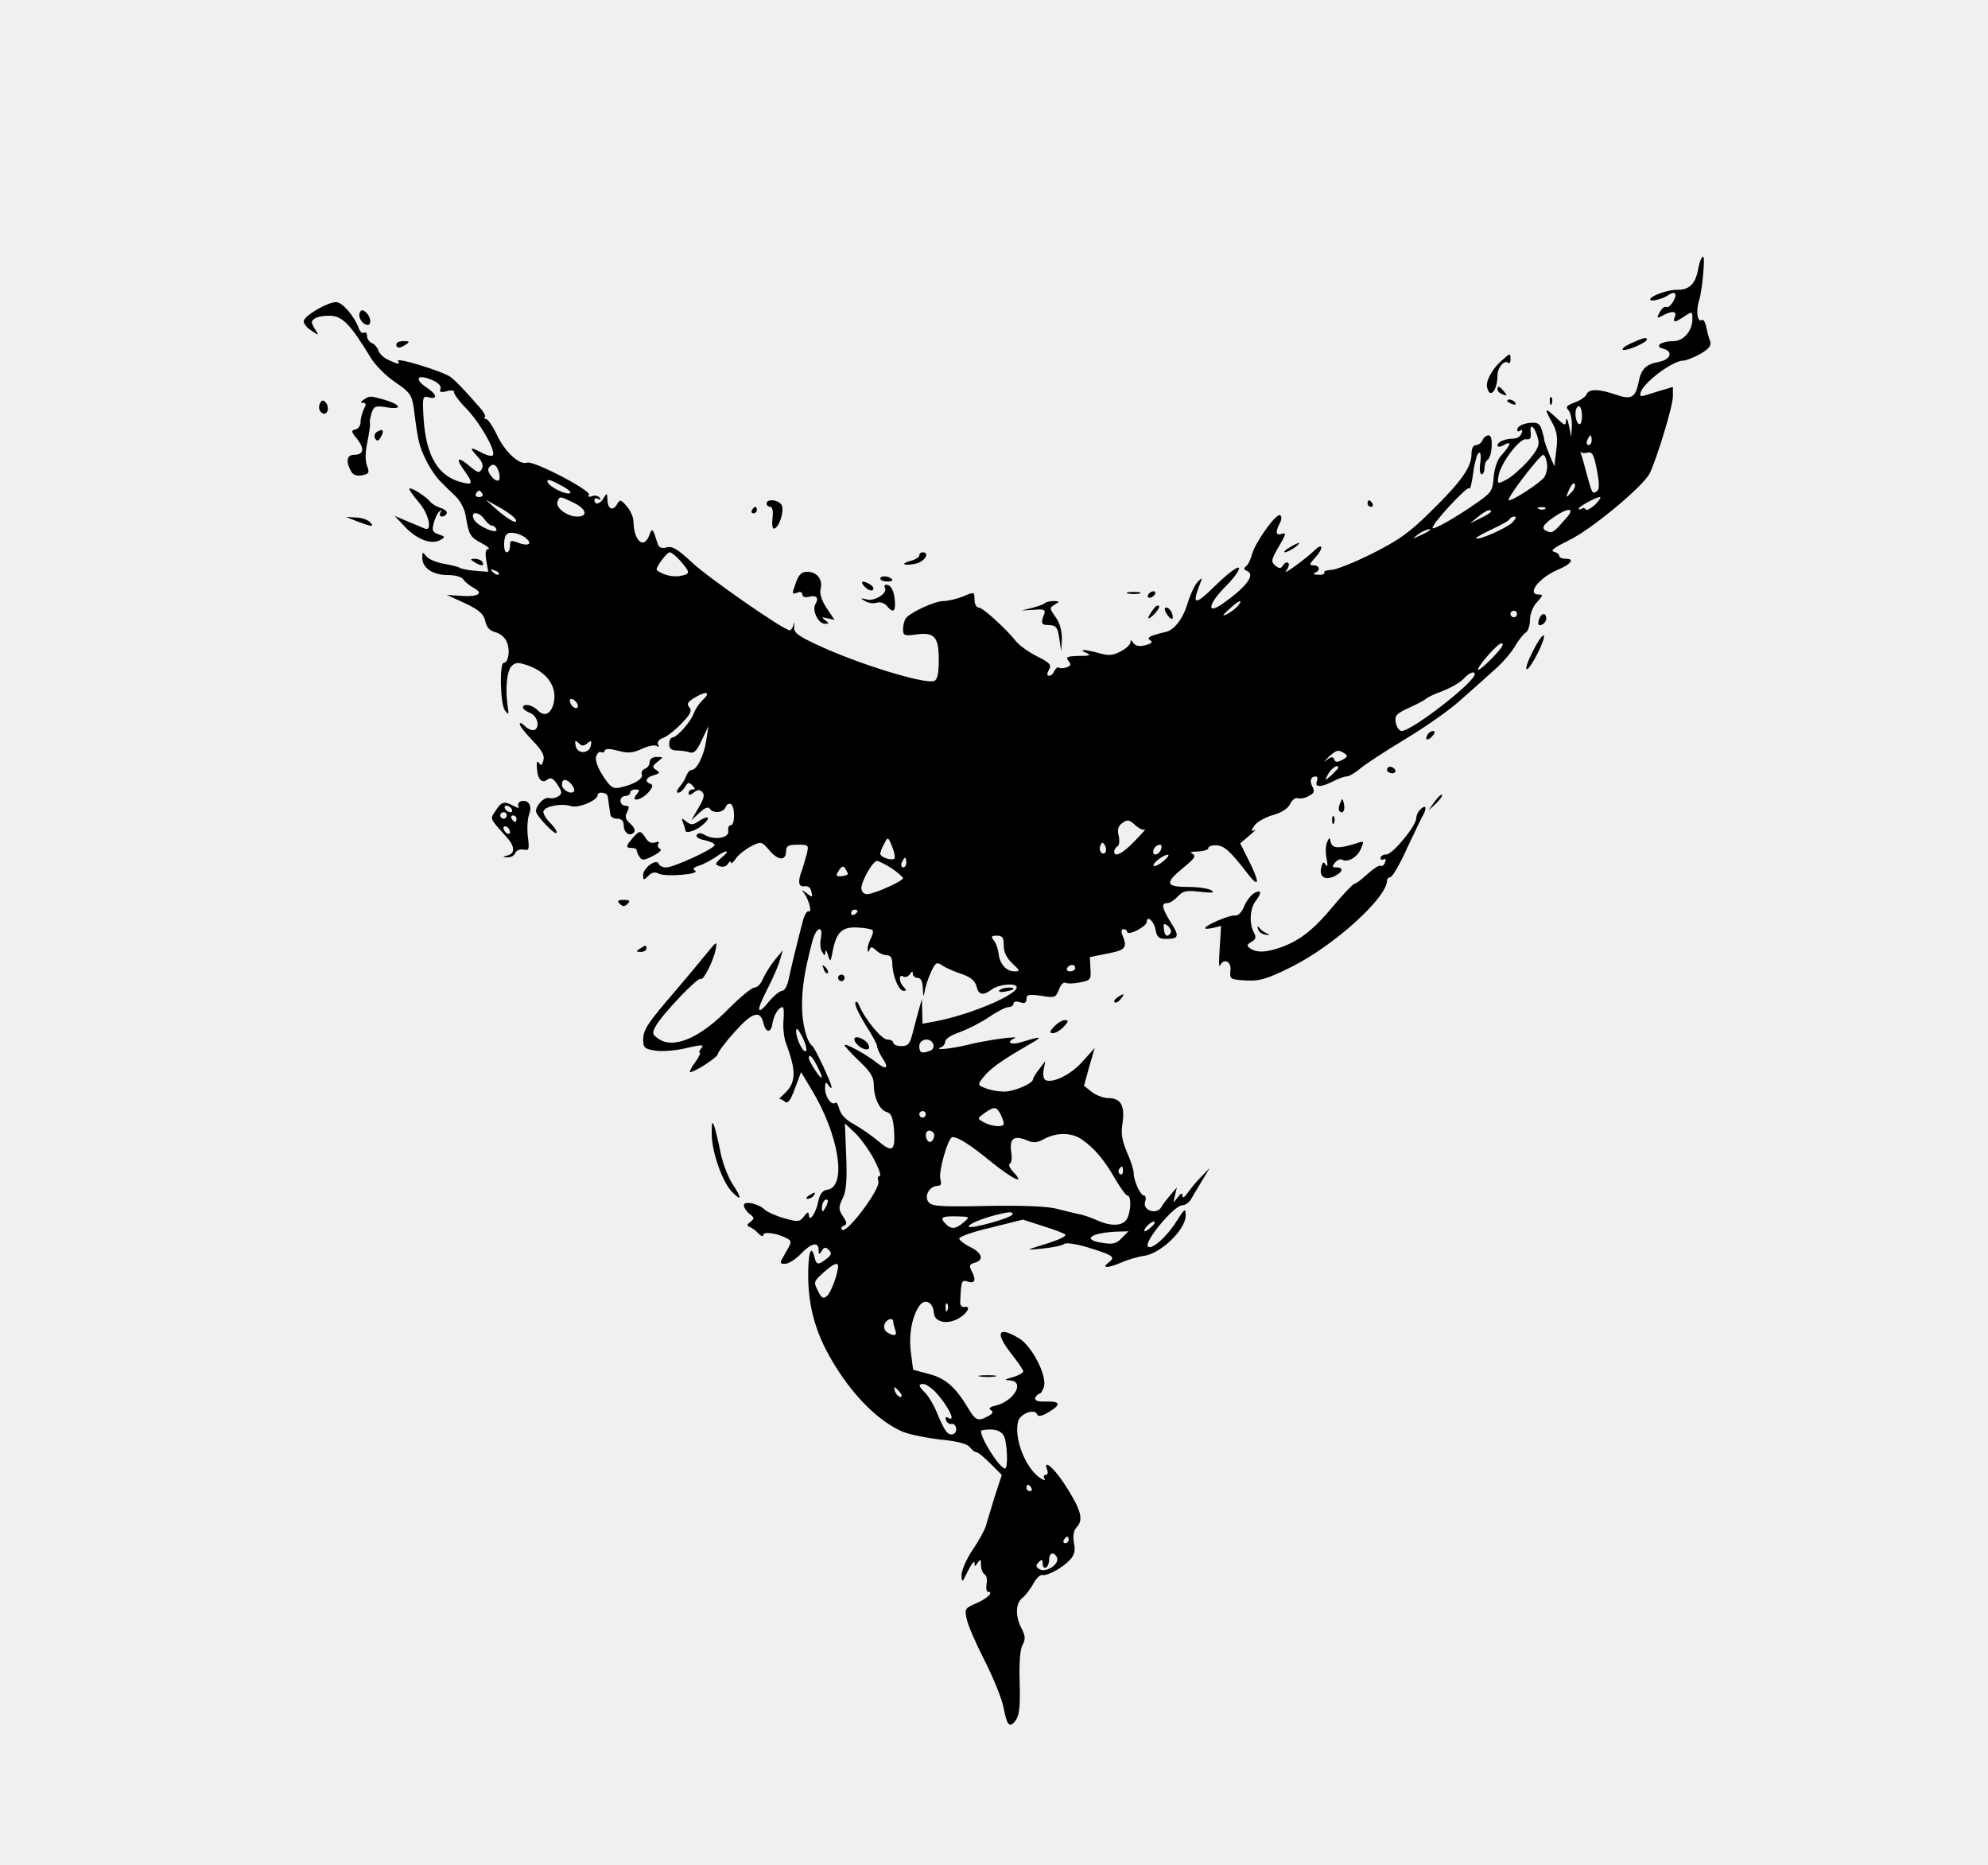
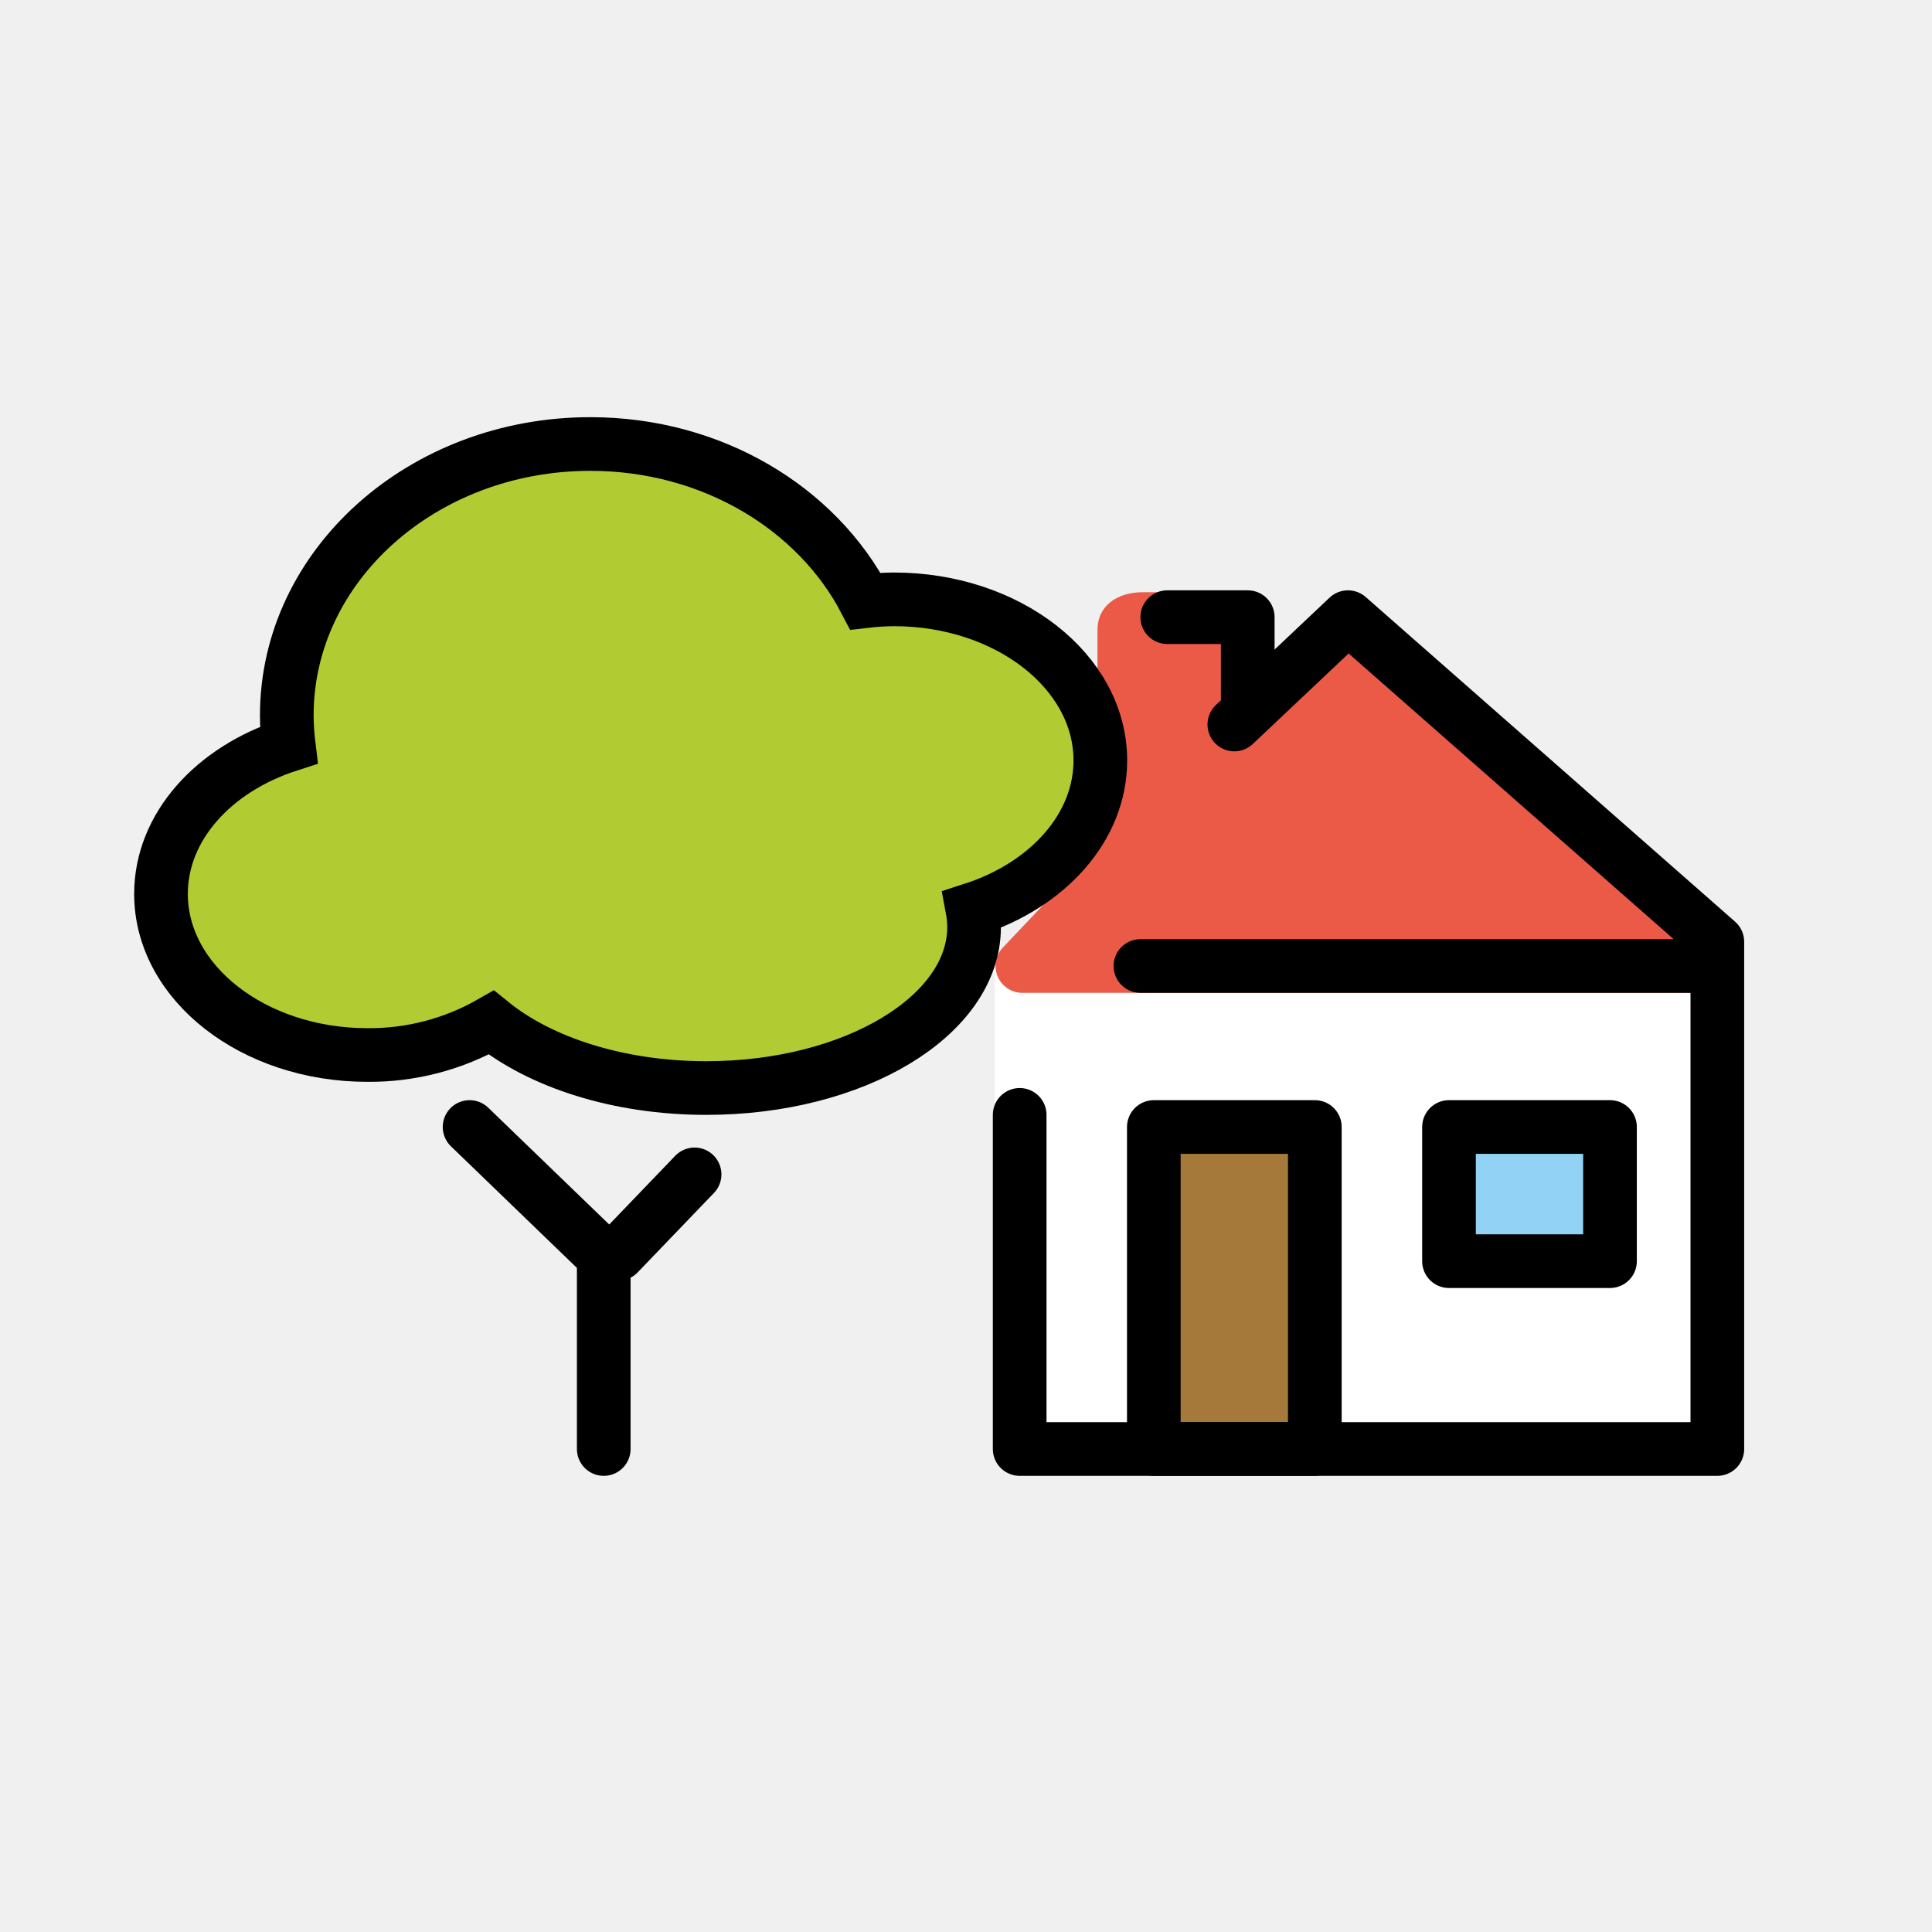
- <svg xmlns="http://www.w3.org/2000/svg" version="1.0" width="612pt" height="574pt" viewBox="0 0 612 574" preserveAspectRatio="xMidYMid meet">
-   <g transform="translate(0,574) scale(0.1,-0.1)" fill="#000000" stroke="none">
-     <path d="M5237 4943 c-3 -5 -8 -22 -11 -40 -9 -39 -28 -56 -64 -55 -29 0 -82 -19 -82 -30 0 -8 41 2 58 15 7 5 15 7 18 4 9 -8 -16 -48 -26 -42 -5 3 -14 -4 -20 -15 -11 -20 -10 -21 9 -11 28 15 44 14 37 -4 -7 -19 -1 -19 29 1 24 16 25 16 25 -8 0 -36 -27 -68 -58 -68 -38 0 -60 -16 -33 -23 33 -8 25 -34 -13 -41 -40 -8 -54 -22 -62 -64 -9 -46 -23 -53 -69 -37 -52 18 -84 19 -91 1 -3 -8 -20 -19 -37 -25 -24 -9 -28 -14 -19 -23 7 -7 11 -28 11 -47 l-2 -36 -7 35 c-4 19 -8 26 -9 16 -1 -18 -4 -17 -31 9 -35 33 -37 29 -11 -17 14 -26 17 -44 12 -83 l-6 -50 -15 35 c-8 19 -15 40 -16 45 0 6 -4 20 -8 33 -6 19 -14 23 -39 20 -17 -2 -33 -9 -35 -17 -3 -8 0 -11 7 -7 7 5 9 1 5 -8 -3 -9 -14 -16 -24 -16 -26 0 -50 -10 -50 -21 0 -6 10 -5 21 2 24 13 20 0 -12 -36 -10 -11 -19 -40 -21 -65 -3 -42 -7 -47 -58 -82 -63 -44 -130 -81 -130 -73 0 15 109 132 113 122 2 -7 8 14 12 46 4 31 12 60 17 63 6 4 8 -8 5 -30 -3 -20 -1 -36 4 -36 5 0 9 9 9 19 0 11 4 22 9 25 15 10 19 76 4 76 -8 0 -16 -7 -19 -15 -4 -8 -12 -15 -20 -15 -9 0 -14 -11 -14 -27 0 -41 -31 -85 -124 -176 -67 -67 -102 -91 -182 -131 -54 -27 -111 -50 -125 -50 -15 -1 -25 -4 -22 -8 2 -5 -6 -8 -19 -7 -13 0 -17 3 -10 6 18 7 15 23 -5 23 -14 0 -12 4 7 25 24 26 23 46 -1 23 -30 -29 -103 -82 -90 -65 8 10 11 21 7 24 -4 4 -11 1 -16 -7 -7 -11 -11 -11 -24 -1 -14 12 -13 18 11 59 21 36 24 44 10 39 -19 -7 -22 5 -7 33 6 11 6 21 1 24 -12 8 -78 -85 -87 -121 -4 -15 -12 -32 -18 -36 -8 -6 -7 -10 2 -14 28 -11 1 -48 -75 -102 -51 -35 -43 1 12 56 25 25 42 50 39 55 -4 6 -36 -19 -71 -53 -66 -65 -75 -63 -48 6 7 18 6 18 -7 5 -9 -8 -24 -40 -33 -70 -16 -50 -43 -82 -70 -86 -5 -1 -21 -5 -33 -9 -17 -6 -20 -10 -11 -16 9 -5 4 -10 -15 -15 -19 -5 -31 -2 -37 7 -6 10 -9 10 -9 2 0 -7 -14 -20 -30 -28 -24 -13 -38 -14 -68 -5 -44 12 -65 12 -37 0 15 -7 10 -9 -24 -9 -36 -1 -41 -3 -32 -15 9 -11 8 -15 -5 -20 -9 -3 -19 -4 -24 -1 -4 3 -10 -2 -14 -10 -3 -8 -10 -15 -16 -15 -7 0 -8 6 -1 18 9 16 3 22 -37 42 -26 13 -55 34 -65 47 -32 40 -102 103 -114 103 -7 0 -13 11 -13 24 0 25 -1 25 -35 10 -19 -7 -46 -14 -60 -14 -28 0 -105 -36 -117 -54 -4 -6 -8 -21 -8 -33 0 -19 4 -21 40 -16 57 8 70 -7 70 -79 0 -40 -4 -60 -14 -64 -29 -11 -237 53 -362 112 -60 28 -71 37 -69 56 1 13 0 15 -2 6 -2 -10 -8 -18 -12 -18 -18 0 -250 161 -301 209 -43 40 -60 51 -78 46 -15 -4 -24 0 -27 10 -16 51 -17 51 -26 28 -17 -46 -48 -18 -49 43 0 12 -9 32 -20 45 -19 22 -21 23 -31 6 -13 -22 -29 -13 -29 16 -1 20 -2 20 -11 5 -11 -20 -29 -24 -29 -7 0 5 5 7 12 3 7 -4 8 -3 4 4 -4 6 -14 8 -23 5 -10 -4 -14 -2 -10 4 8 13 -171 106 -190 99 -23 -9 -69 33 -93 85 -13 27 -28 49 -33 49 -6 0 -8 3 -4 6 3 3 -5 18 -18 32 -51 58 -71 78 -87 91 -22 17 -170 63 -163 50 8 -12 1 -11 -29 3 -14 6 -28 19 -31 29 -3 9 -12 20 -20 23 -8 3 -15 13 -15 21 0 9 -4 14 -9 11 -5 -3 -12 2 -16 12 -14 39 -51 82 -70 82 -28 0 -100 -43 -100 -59 0 -8 11 -21 24 -29 24 -16 24 -16 10 6 -12 20 -12 24 1 32 8 6 31 9 50 8 36 -3 61 -30 120 -127 13 -23 48 -58 76 -77 47 -32 52 -40 58 -82 13 -102 16 -115 38 -159 12 -25 33 -55 45 -66 12 -12 33 -33 47 -46 13 -13 26 -38 29 -55 10 -62 14 -69 48 -87 19 -10 29 -18 22 -19 -8 0 -10 -12 -6 -35 l6 -35 -40 3 c-22 2 -44 6 -49 10 -5 3 -27 8 -49 12 -22 4 -46 14 -53 23 -11 14 -12 14 -12 -5 0 -31 32 -53 78 -53 24 0 44 -6 49 -14 4 -7 19 -19 32 -26 32 -17 12 -28 -42 -24 l-42 3 57 -26 c44 -21 57 -33 62 -55 4 -19 13 -29 31 -34 15 -4 31 -17 36 -32 10 -25 4 -62 -10 -62 -14 0 -11 -126 3 -146 12 -16 13 -15 9 11 -8 52 -3 109 12 125 13 12 20 12 52 1 58 -21 88 -65 78 -113 -8 -36 -29 -46 -50 -24 -17 17 -45 22 -45 8 0 -4 10 -12 23 -17 23 -10 30 -46 11 -52 -7 -2 -19 3 -28 12 -9 9 -16 12 -16 6 0 -6 18 -28 39 -50 29 -30 38 -46 34 -61 -4 -16 -8 -18 -14 -8 -5 8 -8 2 -6 -17 2 -35 16 -48 33 -34 9 7 18 3 30 -16 15 -23 15 -28 3 -36 -8 -5 -21 -8 -30 -5 -14 3 -39 -23 -39 -41 0 -13 57 -73 63 -67 3 4 -5 17 -19 31 -14 14 -23 30 -21 36 5 16 57 25 84 16 22 -8 83 17 83 34 0 12 30 8 31 -5 1 -7 3 -20 4 -28 1 -8 3 -21 4 -27 0 -7 10 -13 21 -13 13 0 20 -7 20 -19 0 -24 18 -37 31 -24 6 6 2 16 -10 27 -16 14 -18 23 -10 37 7 15 6 19 -6 19 -8 0 -15 7 -15 15 0 8 7 15 15 15 8 0 15 5 15 10 0 6 7 10 16 10 14 0 14 -3 4 -15 -21 -25 14 -19 36 6 14 16 15 23 7 26 -20 7 -15 20 10 27 18 5 20 8 7 16 -13 9 -12 12 4 25 19 15 19 15 -2 15 -13 0 -22 -6 -22 -15 0 -9 -6 -18 -14 -21 -8 -3 -13 -11 -10 -18 5 -13 -25 -31 -67 -40 -22 -5 -30 1 -53 36 -16 25 -24 48 -21 59 4 11 10 17 15 14 5 -3 10 -1 12 5 2 6 16 6 41 -1 31 -8 45 -7 73 6 19 9 39 13 46 9 7 -4 8 -3 4 4 -4 7 2 16 16 21 13 5 38 25 57 45 26 27 32 38 23 49 -9 10 -5 17 19 31 36 21 48 15 21 -10 -11 -11 -22 -28 -26 -39 -8 -25 -52 -75 -66 -75 -5 0 -10 -9 -10 -20 0 -14 7 -20 24 -20 13 0 31 -3 40 -6 12 -4 22 6 36 37 l21 44 -7 -45 c-7 -46 -29 -90 -45 -90 -6 0 -12 -8 -16 -17 -3 -10 -13 -26 -21 -35 -9 -11 -11 -18 -4 -18 6 0 15 8 21 18 8 14 12 15 22 5 10 -10 10 -13 1 -13 -7 0 -12 -5 -12 -11 0 -8 5 -7 15 1 12 10 19 10 27 2 8 -8 5 -21 -12 -49 l-22 -38 25 23 c16 15 27 20 32 13 10 -16 42 -13 49 5 3 8 10 12 16 9 13 -8 13 -65 0 -65 -6 0 -10 -8 -8 -17 4 -22 -41 -30 -71 -14 -13 8 -22 8 -26 1 -4 -6 7 -13 24 -16 17 -4 31 -10 31 -15 0 -11 -126 -69 -149 -69 -11 0 -21 5 -23 11 -6 18 -48 -12 -48 -34 0 -17 1 -17 16 -3 10 11 21 13 32 7 20 -11 129 -2 112 9 -9 5 -5 10 11 15 13 4 36 16 51 26 35 25 50 24 19 -1 -20 -18 -21 -21 -6 -26 10 -4 21 -1 26 7 5 8 9 10 9 4 0 -5 7 0 15 12 8 12 30 29 47 38 32 16 33 15 58 -14 27 -31 50 -31 50 0 0 15 7 19 35 19 34 0 35 -1 29 -27 -4 -16 -11 -38 -15 -51 -14 -36 -11 -53 8 -50 11 2 19 -5 21 -17 4 -18 3 -18 -14 -5 -17 13 -18 13 -8 0 14 -19 25 -62 14 -55 -5 3 -14 -11 -19 -32 -11 -41 -36 -142 -45 -185 -4 -16 -12 -28 -19 -28 -6 0 -24 -14 -39 -32 -39 -48 -41 -31 -6 37 17 33 35 74 39 90 l9 30 -25 -30 c-13 -16 -29 -42 -36 -57 -6 -16 -18 -28 -27 -28 -8 0 -43 -29 -77 -63 -90 -93 -173 -128 -220 -93 -17 12 -18 17 -6 38 18 34 130 152 138 145 7 -8 39 54 46 90 5 27 4 27 -27 -11 -17 -21 -60 -73 -96 -115 -87 -101 -100 -120 -100 -152 0 -24 5 -28 38 -33 20 -3 63 0 95 8 48 11 56 11 46 0 -6 -8 -8 -14 -5 -14 4 0 -2 -13 -14 -30 -12 -16 -19 -30 -15 -30 14 0 85 46 85 56 0 5 23 36 51 67 54 61 79 69 89 29 7 -32 24 -33 28 -2 4 25 19 50 31 50 4 0 5 -18 3 -40 -2 -22 1 -54 8 -72 33 -89 31 -122 -9 -158 -9 -8 -14 -14 -12 -13 2 2 10 -2 17 -8 9 -7 17 2 31 40 l19 51 32 -53 c85 -140 110 -300 49 -309 -15 -2 -23 -13 -28 -36 -7 -37 -29 -67 -29 -41 -1 10 -4 9 -15 -5 -13 -17 -18 -18 -60 -6 -26 7 -52 19 -60 26 -19 19 -65 29 -65 14 0 -7 8 -19 17 -26 16 -12 16 -15 3 -25 -11 -8 -12 -12 -2 -16 7 -2 19 -11 27 -20 8 -8 15 -10 15 -4 0 11 43 5 71 -10 17 -9 17 -11 -2 -44 -20 -34 -20 -35 -2 -35 11 0 32 14 48 30 32 34 55 39 55 13 0 -15 2 -16 10 -3 7 12 12 12 22 2 9 -9 8 -15 -8 -27 -26 -20 -31 -19 -37 7 -11 42 -20 7 -19 -69 3 -108 32 -192 99 -292 57 -85 127 -150 192 -178 20 -8 72 -19 116 -24 52 -5 83 -13 91 -24 6 -8 15 -15 20 -15 5 0 24 -16 43 -35 l35 -35 -22 -67 c-11 -38 -24 -78 -27 -90 -4 -13 -22 -46 -41 -74 -19 -28 -34 -63 -34 -78 1 -24 2 -23 20 14 11 22 20 33 20 25 0 -13 1 -13 10 0 8 12 10 11 10 -7 0 -12 5 -25 11 -29 6 -3 9 -17 6 -30 -2 -13 0 -24 5 -24 19 0 -5 -22 -39 -36 -32 -14 -34 -17 -27 -47 3 -18 28 -75 55 -128 27 -53 53 -118 58 -143 11 -58 19 -67 38 -41 11 15 14 43 12 115 -2 60 1 103 9 117 9 17 9 27 -3 50 -20 38 -19 79 3 95 9 7 24 27 33 43 9 17 21 29 28 27 16 -3 62 22 85 47 14 15 17 29 12 52 -4 23 -1 38 10 50 21 23 10 56 -41 134 -34 51 -65 75 -51 40 3 -8 1 -15 -5 -15 -6 0 -7 -5 -4 -11 5 -6 0 -6 -12 1 -45 29 -82 121 -69 174 6 25 52 42 59 22 3 -7 14 -5 33 6 41 24 40 35 -4 34 -28 -1 -38 3 -35 12 3 6 9 12 13 12 4 0 10 10 14 22 9 35 -37 124 -76 148 -66 40 -77 19 -23 -49 19 -24 35 -48 35 -52 0 -5 -15 -13 -32 -18 -26 -7 -28 -9 -10 -10 48 -2 16 -62 -41 -77 -19 -4 -25 -9 -17 -14 9 -6 7 -11 -8 -19 -32 -17 -39 -14 -63 27 -38 63 -69 90 -120 103 l-48 13 -7 54 c-7 55 4 113 28 145 17 21 41 8 43 -25 2 -29 45 -37 81 -13 25 16 33 37 12 32 -7 -1 -13 6 -12 16 3 67 4 68 24 62 22 -7 26 6 10 35 -7 14 -5 19 10 23 30 8 24 30 -12 48 -17 8 -33 20 -35 26 -2 6 40 21 96 34 l100 25 65 -21 c36 -11 66 -23 66 -26 0 -7 -32 -20 -90 -37 -31 -10 -29 -10 20 -5 30 3 60 9 66 14 6 5 37 0 71 -10 81 -25 88 -30 66 -47 -24 -18 -2 -18 39 0 18 8 51 18 73 21 51 9 125 81 125 123 0 25 -2 24 -30 -20 -29 -46 -75 -86 -86 -75 -14 14 81 127 105 127 9 0 21 8 27 18 5 9 21 35 34 57 l24 40 -26 -27 c-15 -15 -33 -37 -42 -50 -10 -14 -16 -17 -16 -8 0 9 -4 8 -15 -6 -13 -18 -14 -18 -8 6 l6 25 -19 -22 c-10 -12 -24 -29 -29 -39 -15 -24 -58 -10 -50 17 4 10 2 19 -3 19 -11 0 -32 45 -32 69 0 10 -9 39 -21 65 -15 36 -19 57 -13 91 7 53 -6 75 -45 75 -14 0 -37 9 -50 19 l-24 19 16 58 17 58 -38 -42 c-35 -40 -93 -68 -114 -56 -6 4 -8 18 -5 32 l5 26 -19 -25 c-10 -13 -19 -27 -19 -31 0 -13 -58 -38 -89 -38 -16 0 -41 4 -56 10 -26 10 -26 10 -8 34 19 25 56 52 138 99 49 28 45 29 -22 9 -31 -10 -47 0 -20 12 21 9 -85 -5 -144 -20 -54 -13 -108 -18 -81 -7 6 2 12 11 12 18 0 7 20 20 45 28 24 9 64 29 89 46 25 17 52 31 60 31 9 0 16 5 16 11 0 6 9 8 20 4 14 -5 20 -2 20 10 0 14 7 15 45 10 42 -7 45 -6 55 19 5 15 14 24 20 21 5 -3 25 -3 44 1 33 6 35 8 33 42 l-2 36 55 11 c56 11 61 18 45 58 -4 10 -3 17 4 17 6 0 11 -4 11 -9 0 -5 14 -3 30 5 17 9 30 20 30 25 0 23 21 6 27 -21 4 -24 10 -30 33 -30 39 0 42 8 14 51 -27 44 -30 59 -11 59 8 0 22 9 33 21 16 17 26 19 69 14 36 -4 46 -3 35 4 -8 6 -41 11 -72 11 -71 0 -73 12 -14 60 34 28 39 36 27 42 -10 4 -4 7 17 7 17 1 32 5 32 11 0 5 12 9 26 8 24 -2 42 -18 101 -95 31 -38 29 -14 -3 49 l-26 52 28 24 c16 13 23 21 16 17 -11 -6 -11 -3 -1 13 7 11 33 26 57 33 28 8 47 20 54 35 6 12 16 20 23 17 8 -2 23 0 34 7 17 8 19 15 11 29 -9 18 -5 31 11 31 5 0 6 -7 3 -15 -8 -19 13 -19 50 0 15 8 34 15 41 15 8 0 27 11 43 25 16 13 78 54 138 90 60 36 136 89 169 119 33 29 79 70 102 91 24 20 53 53 65 73 12 21 28 41 35 45 7 4 13 22 13 39 0 19 9 41 22 55 18 20 19 23 5 23 -39 0 1 52 58 76 41 17 54 34 26 34 -12 0 -21 4 -21 9 0 5 -8 11 -17 13 -12 3 6 15 47 35 69 33 227 165 248 205 22 44 72 208 72 238 l0 29 -47 -14 c-57 -18 -53 -17 -53 -7 0 27 97 102 132 102 9 0 33 10 53 21 26 15 34 26 30 38 -4 9 -9 28 -12 43 -3 15 -9 26 -13 23 -15 -9 -20 28 -9 62 9 28 19 133 12 133 -1 0 -4 -3 -6 -7z m-3902 -375 c15 -7 24 -17 21 -25 -4 -10 1 -12 20 -7 13 4 23 2 22 -3 -2 -4 15 -28 38 -51 41 -43 88 -124 82 -142 -2 -6 -15 -3 -32 5 -39 21 -43 19 -17 -9 16 -17 20 -29 14 -40 -7 -13 -12 -12 -37 9 -37 32 -45 25 -17 -13 28 -39 27 -46 -6 -37 -74 18 -111 80 -119 196 -4 68 -3 71 16 66 28 -7 25 9 -5 29 -44 29 -29 45 20 22z m3535 -109 c0 -17 -4 -28 -10 -24 -5 3 -10 17 -10 31 0 13 5 24 10 24 6 0 10 -14 10 -31z m-135 -70 c5 -20 -2 -34 -31 -68 -21 -23 -50 -49 -66 -57 -28 -15 -29 -14 -25 10 5 38 64 117 85 114 13 -2 16 3 14 22 -3 31 14 15 23 -21z m165 -4 c0 -8 -4 -15 -10 -15 -5 0 -7 7 -4 15 4 8 8 15 10 15 2 0 4 -7 4 -15z m-12 -38 c14 3 19 -7 28 -54 8 -41 8 -60 0 -65 -14 -9 -14 -9 -30 48 -7 27 -15 56 -18 64 -3 8 -3 12 -1 9 2 -4 12 -5 21 -2z m-126 -32 c3 -13 -1 -33 -8 -44 -13 -17 -94 -71 -109 -71 -12 0 94 139 106 140 4 0 9 -11 11 -25z m-3227 -26 c4 -11 4 -23 1 -27 -10 -9 -39 25 -32 37 11 17 24 13 31 -10z m221 -66 c-9 -9 -64 17 -70 33 -4 10 6 9 35 -7 23 -11 38 -23 35 -26z m3079 -1 c-15 -16 -16 -15 -4 12 7 15 15 23 17 16 3 -7 -3 -19 -13 -28z m-3350 -2 c3 -5 -1 -10 -10 -10 -9 0 -13 5 -10 10 3 6 8 10 10 10 2 0 7 -4 10 -10z m280 -27 c40 -19 47 -43 12 -43 -31 0 -67 27 -61 45 7 18 6 19 49 -2z m3145 -7 c-14 -12 -27 -19 -28 -14 -2 4 -8 6 -13 2 -5 -3 -9 -3 -9 0 0 7 52 35 65 36 5 0 -2 -11 -15 -24z m-3322 -46 c6 -16 -23 0 -63 35 l-30 27 45 -25 c24 -14 46 -30 48 -37z m3169 34 c-3 -3 -12 -4 -19 -1 -8 3 -5 6 6 6 11 1 17 -2 13 -5z m-167 -9 c0 -2 -15 -12 -32 -20 l-33 -16 25 20 c24 20 40 26 40 16z m234 -17 c-39 -45 -45 -50 -59 -44 -22 8 -18 19 18 44 43 30 67 30 41 0z m-3332 -7 c7 -10 17 -19 23 -19 5 0 11 -5 13 -11 6 -18 -58 9 -69 30 -13 26 15 26 33 0z m3163 -10 c-20 -18 -104 -55 -111 -48 -2 2 20 14 49 28 28 13 54 27 55 32 2 4 9 7 15 7 6 0 3 -8 -8 -19z m-256 -25 c-2 -2 -15 -9 -29 -15 -24 -11 -24 -11 -6 3 16 13 49 24 35 12z m-2783 -20 c25 -19 13 -29 -20 -17 -23 9 -26 8 -26 -9 0 -11 -5 -20 -10 -20 -6 0 -9 14 -8 30 2 23 7 30 23 30 12 0 30 -6 41 -14z m479 -73 c31 -36 31 -40 -2 -46 -23 -4 -54 4 -71 18 -6 5 30 55 40 55 5 0 20 -12 33 -27z m-560 -41 c-3 -3 -11 0 -18 7 -9 10 -8 11 6 5 10 -3 15 -9 12 -12z m2275 -98 c-8 -8 -23 -20 -34 -25 -15 -7 -13 -3 7 15 31 29 47 35 27 10z m860 -24 c0 -5 -4 -10 -10 -10 -5 0 -10 5 -10 10 0 6 5 10 10 10 6 0 10 -4 10 -10z m-51 -107 c-22 -28 -69 -72 -69 -64 0 12 61 81 72 81 6 0 5 -7 -3 -17z m-79 -78 c0 -25 -194 -175 -225 -175 -7 0 -15 11 -18 25 -4 23 1 28 42 47 25 11 48 24 51 27 3 4 26 15 51 24 26 10 55 27 64 37 17 19 35 26 35 15z m-2762 -93 c6 -18 -15 -14 -22 4 -4 10 -1 14 6 12 6 -2 14 -10 16 -16z m30 -120 c12 10 14 9 11 -7 -6 -27 -43 -26 -47 0 -3 16 -1 18 9 8 10 -10 16 -10 27 -1z m2331 -31 c11 -7 10 -11 -7 -20 -15 -8 -21 -8 -25 2 -3 9 -9 8 -24 -3 -10 -8 -8 -5 5 8 26 24 31 26 51 13z m-19 -44 c0 -2 -10 -12 -21 -23 -22 -19 -22 -19 -10 4 10 18 31 31 31 19z m-2360 -52 c7 -9 10 -18 7 -21 -10 -11 -37 5 -37 21 0 19 14 19 30 0z m1766 -138 c5 5 -9 -11 -31 -34 -38 -40 -65 -54 -65 -34 0 6 5 13 10 16 6 3 7 18 4 32 -5 19 -2 30 11 40 16 11 22 10 40 -7 12 -11 26 -17 31 -13z m-772 -89 c-6 -9 -44 3 -44 14 0 5 5 19 12 31 11 22 12 22 24 -8 7 -16 10 -33 8 -37z m650 20 c-9 -14 -23 2 -17 18 4 12 8 13 14 3 4 -7 5 -17 3 -21z m170 7 c-6 -16 -24 -21 -24 -7 0 11 11 22 21 22 5 0 6 -7 3 -15z m7 -36 c-13 -11 -26 -17 -29 -14 -7 6 29 34 43 34 6 0 -1 -9 -14 -20z m-791 -4 c0 -8 -4 -15 -10 -15 -5 0 -7 7 -4 15 4 8 8 15 10 15 2 0 4 -7 4 -15z m-46 -17 c19 -13 35 -27 36 -31 0 -8 -77 -44 -107 -49 -10 -2 -19 4 -21 15 -4 18 34 87 48 87 5 0 24 -10 44 -22z m-134 -18 c0 -3 -9 -6 -20 -7 -17 -1 -18 1 -8 17 9 14 14 16 20 7 4 -7 8 -14 8 -17z m30 -114 c0 -3 -4 -8 -10 -11 -5 -3 -10 -1 -10 4 0 6 5 11 10 11 6 0 10 -2 10 -4z m964 -67 c-9 -16 -20 -10 -21 12 -2 17 1 18 12 9 8 -7 12 -16 9 -21z m-918 8 c3 -3 1 -14 -5 -25 -6 -12 -11 -27 -10 -34 0 -10 2 -10 6 -1 3 10 8 9 20 -2 8 -8 22 -15 32 -15 12 0 18 -8 18 -27 1 -38 20 -83 35 -83 9 0 9 3 0 12 -15 15 -16 42 -1 32 6 -3 15 0 20 7 6 10 9 11 9 2 0 -7 7 -13 15 -13 10 0 15 -11 16 -32 1 -27 2 -29 6 -8 2 14 11 40 19 58 15 31 17 32 37 19 12 -8 39 -19 60 -26 25 -9 39 -20 43 -37 7 -27 20 -30 48 -9 22 16 76 20 76 6 0 -24 -148 -86 -252 -105 l-38 -7 -1 38 -1 38 -10 -35 c-5 -19 -14 -52 -19 -72 -8 -31 -14 -38 -34 -38 -14 0 -25 5 -25 10 0 6 -8 10 -18 10 -18 0 -70 64 -87 105 -4 11 -9 15 -12 8 -2 -6 12 -36 31 -67 20 -30 36 -60 36 -66 0 -6 7 -22 16 -36 22 -32 13 -39 -17 -15 -33 26 -99 62 -99 54 0 -3 20 -25 45 -49 34 -32 45 -49 45 -73 0 -40 18 -78 40 -84 13 -3 19 -17 22 -52 5 -68 -4 -75 -49 -37 -21 18 -55 41 -75 52 -23 12 -40 30 -44 46 -4 14 -9 23 -12 20 -11 -11 -32 17 -32 43 0 20 2 23 10 11 5 -8 10 -11 10 -6 0 11 -50 119 -59 126 -18 14 -32 70 -32 124 0 57 8 109 32 199 11 43 34 52 26 9 -3 -15 -2 -34 4 -42 7 -13 9 -13 10 0 0 8 4 4 8 -10 7 -23 8 -22 15 15 11 56 29 73 77 70 22 -1 42 -5 45 -8z m404 -47 c0 -21 9 -39 26 -55 25 -23 25 -25 7 -25 -25 0 -46 23 -49 56 -2 14 -8 32 -15 40 -9 11 -7 14 10 14 17 0 21 -6 21 -30z m220 -70 c0 -5 -7 -10 -16 -10 -8 0 -12 5 -9 10 3 6 10 10 16 10 5 0 9 -4 9 -10z m-828 -254 c-7 -12 -31 35 -31 59 0 14 5 10 18 -15 10 -19 15 -39 13 -44z m391 20 c3 -8 -1 -17 -9 -20 -26 -10 -34 -7 -34 14 0 23 35 28 43 6z m-358 -66 c21 -41 19 -51 -5 -15 -11 17 -20 33 -20 38 0 15 10 6 25 -23z m565 -149 c5 -11 10 -24 10 -30 0 -12 -38 -9 -64 6 -18 10 -17 11 5 27 30 21 36 20 49 -3z m-230 -1 c0 -5 -4 -10 -10 -10 -5 0 -10 5 -10 10 0 6 5 10 10 10 6 0 10 -4 10 -10z m-160 -137 c15 -29 24 -53 18 -53 -6 0 -7 -7 -4 -16 8 -22 -98 -164 -112 -149 -4 4 -1 10 6 12 10 4 10 10 -3 29 -14 22 -14 28 -1 55 11 22 14 55 11 131 l-4 100 30 -28 c17 -16 43 -52 59 -81z m183 81 c9 -9 -4 -35 -14 -28 -5 3 -9 12 -9 20 0 14 12 19 23 8z m457 -21 c39 -27 70 -64 102 -120 17 -29 34 -53 39 -53 12 0 11 -47 -1 -71 -13 -23 -49 -25 -93 -5 -18 8 -43 17 -57 19 -14 3 -45 11 -70 17 -28 7 -108 10 -214 8 -149 -3 -170 -1 -179 14 -12 19 6 48 30 48 10 0 12 6 8 20 -7 22 24 130 37 130 18 0 54 -23 119 -76 67 -54 107 -73 69 -32 -12 13 -17 24 -11 26 5 2 7 18 4 36 -6 41 8 52 46 37 22 -10 33 -9 57 4 38 20 84 19 114 -2z m127 -98 c0 -8 -4 -12 -9 -9 -5 3 -6 10 -3 15 9 13 12 11 12 -6z m-916 -112 c-8 -15 -10 -15 -11 -2 0 17 10 32 18 25 2 -3 -1 -13 -7 -23z m575 -22 c-7 -11 -126 -44 -133 -37 -6 6 35 24 82 36 42 11 57 11 51 1z m-149 -23 c-24 -21 -38 -23 -55 -6 -20 20 -14 25 32 24 42 -1 43 -1 23 -18z m579 -13 c-8 -8 -18 -15 -22 -15 -3 0 -1 7 6 15 7 8 17 15 22 15 5 0 3 -7 -6 -15z m-93 -36 c-17 -18 -28 -20 -63 -14 -61 10 -30 31 50 34 l34 1 -21 -21z m-873 -86 c0 -23 -22 -82 -34 -92 -12 -10 -17 -7 -28 16 -14 26 -13 29 16 55 31 28 46 34 46 21z m337 -135 c-3 -8 -6 -5 -6 6 -1 11 2 17 5 13 3 -3 4 -12 1 -19z m-167 -37 c0 -5 3 -16 6 -25 7 -18 -4 -20 -25 -7 -8 5 -11 16 -8 25 7 17 27 22 27 7z m132 -218 c37 -41 63 -93 37 -77 -7 4 -10 1 -7 -7 3 -8 10 -13 16 -12 16 4 22 -25 7 -31 -16 -6 -26 6 -50 64 -10 25 -27 53 -37 63 -21 21 -22 27 -5 27 7 0 25 -12 39 -27z m-112 2 c7 -9 8 -15 2 -15 -5 0 -12 7 -16 15 -3 8 -4 15 -2 15 2 0 9 -7 16 -15z m320 -134 c11 -21 14 -101 4 -101 -16 0 -74 90 -74 115 0 3 13 5 30 5 19 0 33 -7 40 -19z m85 -161 c3 -5 1 -10 -4 -10 -6 0 -11 5 -11 10 0 6 2 10 4 10 3 0 8 -4 11 -10z m115 -160 c0 -5 -5 -10 -11 -10 -5 0 -7 5 -4 10 3 6 8 10 11 10 2 0 4 -4 4 -10z m-35 -60 c0 -20 -38 -41 -55 -30 -12 7 -12 12 -2 22 9 9 12 8 12 -6 0 -9 5 -14 10 -11 6 3 10 15 10 26 0 12 5 19 13 17 6 -3 12 -10 12 -18z" />
-     <path d="M2536 2757 c3 -10 9 -15 12 -12 3 3 0 11 -7 18 -10 9 -11 8 -5 -6z" />
-     <path d="M2580 2730 c0 -5 5 -10 10 -10 6 0 10 5 10 10 0 6 -4 10 -10 10 -5 0 -10 -4 -10 -10z" />
-     <path d="M3076 2691 c-3 -4 6 -6 19 -3 14 2 25 6 25 8 0 8 -39 4 -44 -5z" />
-     <path d="M2630 2541 c0 -12 23 -31 37 -31 10 0 11 5 5 17 -10 16 -42 28 -42 14z" />
-     <path d="M1107 4776 c-5 -14 10 -36 25 -36 13 0 9 27 -6 39 -10 9 -15 8 -19 -3z" />
-     <path d="M5020 4683 c-19 -9 -30 -18 -23 -20 11 -4 73 23 73 32 0 8 -12 5 -50 -12z" />
-     <path d="M1220 4680 c0 -13 11 -13 30 0 12 8 11 10 -7 10 -13 0 -23 -4 -23 -10z" />
-     <path d="M4625 4632 c-30 -25 -52 -65 -47 -84 8 -38 32 -10 32 37 0 24 22 49 33 38 4 -3 7 1 7 10 0 21 0 21 -25 -1z" />
-     <path d="M4610 4541 c0 -5 7 -12 16 -15 14 -5 15 -4 4 9 -14 17 -20 19 -20 6z" />
-     <path d="M1120 4510 c-11 -7 -11 -10 -2 -10 9 0 10 -5 2 -19 -5 -11 -10 -29 -10 -40 0 -11 -7 -21 -16 -23 -14 -3 -13 -7 6 -30 23 -30 20 -48 -11 -48 -21 0 -25 -21 -9 -49 6 -13 17 -17 34 -14 22 4 24 8 16 29 -6 15 -6 42 1 73 5 26 9 52 8 57 -2 5 1 20 5 33 7 21 12 23 48 17 49 -8 42 9 -10 24 -45 12 -43 12 -62 0z" />
-     <path d="M4771 4504 c0 -11 3 -14 6 -6 3 7 2 16 -1 19 -3 4 -6 -2 -5 -13z" />
-     <path d="M984 4496 c-4 -11 -1 -21 7 -27 17 -11 26 18 10 34 -7 7 -12 5 -17 -7z" />
-     <path d="M4640 4506 c0 -2 7 -7 16 -10 8 -3 12 -2 9 4 -6 10 -25 14 -25 6z" />
-     <path d="M1161 4411 c-8 -5 -10 -14 -6 -21 6 -9 10 -8 17 4 12 21 7 28 -11 17z" />
-     <path d="M1260 4235 c0 -4 14 -23 30 -42 30 -34 42 -90 18 -80 -7 3 -31 13 -53 22 l-40 17 34 -36 c37 -38 80 -53 107 -38 15 9 15 10 -5 17 -19 6 -22 12 -16 33 3 15 11 32 17 37 8 7 9 6 4 -2 -8 -15 10 -18 19 -4 3 5 -5 13 -17 17 -13 4 -27 12 -33 19 -14 18 -65 49 -65 40z" />
-     <path d="M2360 4190 c0 -5 5 -10 11 -10 7 0 10 -14 7 -35 -2 -22 0 -34 6 -32 15 5 30 52 23 71 -7 17 -47 23 -47 6z" />
-     <path d="M4210 4190 c0 -5 5 -10 11 -10 5 0 7 5 4 10 -3 6 -8 10 -11 10 -2 0 -4 -4 -4 -10z" />
-     <path d="M2315 4170 c-3 -5 -1 -10 4 -10 6 0 11 5 11 10 0 6 -2 10 -4 10 -3 0 -8 -4 -11 -10z" />
-     <path d="M1100 4135 c45 -17 54 -18 39 -2 -7 7 -26 14 -43 14 l-31 2 35 -14z" />
-     <path d="M3970 4055 c-14 -8 -20 -14 -14 -15 5 0 19 7 30 15 24 18 16 19 -16 0z" />
-     <path d="M2830 4030 c0 -5 -11 -12 -25 -16 -36 -9 -23 -17 14 -9 28 6 45 35 21 35 -5 0 -10 -4 -10 -10z" />
-     <path d="M1460 4010 c20 -13 33 -13 25 0 -3 6 -14 10 -23 10 -15 0 -15 -2 -2 -10z" />
-     <path d="M2451 3949 c-14 -40 -14 -39 4 -33 8 4 15 1 15 -6 0 -7 8 -10 20 -7 24 6 32 -3 20 -23 -11 -18 9 -60 29 -60 14 0 14 2 1 11 -12 9 -11 10 7 6 l22 -5 -24 36 c-16 24 -22 44 -19 59 8 29 -11 53 -41 53 -17 0 -26 -9 -34 -31z" />
-     <path d="M2710 3959 c0 -5 10 -9 22 -9 12 0 18 3 14 7 -10 11 -36 12 -36 2z" />
-     <path d="M2663 3933 c9 -9 20 -13 24 -9 4 4 1 11 -7 16 -25 16 -35 11 -17 -7z" />
-     <path d="M2724 3931 c10 -16 -31 -43 -56 -36 -20 5 -21 4 -5 -5 9 -6 26 -9 36 -5 10 3 24 -1 31 -10 19 -23 27 -18 25 13 -2 32 -12 52 -26 52 -6 0 -8 -4 -5 -9z" />
-     <path d="M3473 3913 c9 -2 25 -2 35 0 9 3 1 5 -18 5 -19 0 -27 -2 -17 -5z" />
-     <path d="M3535 3910 c-3 -5 -2 -10 4 -10 5 0 13 5 16 10 3 6 2 10 -4 10 -5 0 -13 -4 -16 -10z" />
-     <path d="M3217 3884 c-3 -4 -21 -10 -39 -15 l-33 -8 38 2 c31 3 36 0 32 -12 -12 -30 -10 -35 15 -35 21 -1 26 -7 31 -41 l6 -40 2 38 c0 25 -6 49 -19 67 -19 27 -20 29 -3 39 17 10 16 10 -3 11 -11 0 -23 -3 -27 -6z" />
-     <path d="M3553 3868 c-23 -30 -24 -41 -2 -21 12 12 20 25 17 28 -3 3 -10 0 -15 -7z" />
-     <path d="M3592 3850 c14 -22 24 -19 15 5 -4 8 -11 15 -17 15 -6 0 -6 -7 2 -20z" />
-     <path d="M4737 3831 c-3 -14 -1 -18 9 -14 8 3 14 11 14 19 0 21 -17 17 -23 -5z" />
-     <path d="M4718 3734 c-15 -30 -23 -54 -18 -54 12 0 61 98 52 104 -4 2 -19 -20 -34 -50z" />
-     <path d="M4395 3479 c-11 -17 1 -21 15 -4 8 9 8 15 2 15 -6 0 -14 -5 -17 -11z" />
-     <path d="M4270 3370 c0 -5 7 -10 16 -10 8 0 12 5 9 10 -3 6 -10 10 -16 10 -5 0 -9 -4 -9 -10z" />
-     <path d="M4416 3272 l-19 -27 24 22 c12 12 21 24 18 27 -2 2 -13 -8 -23 -22z" />
-     <path d="M1602 3273 c-6 -3 -9 -9 -6 -15 4 -6 -2 -6 -14 1 -30 16 -38 14 -56 -14 -18 -27 -20 -22 34 -82 25 -28 26 -50 3 -56 -17 -4 -17 -5 0 -6 10 0 20 5 23 13 3 8 14 13 25 11 18 -4 19 0 14 40 -3 24 -1 55 4 69 11 27 -4 47 -27 39z m-27 -23 c3 -5 2 -10 -4 -10 -5 0 -13 5 -16 10 -3 6 -2 10 4 10 5 0 13 -4 16 -10z m-15 -20 c0 -5 -4 -10 -10 -10 -5 0 -10 5 -10 10 0 6 5 10 10 10 6 0 10 -4 10 -10z m30 -10 c0 -5 -2 -10 -4 -10 -3 0 -8 5 -11 10 -3 6 -1 10 4 10 6 0 11 -4 11 -10z m-20 -41 c0 -6 -4 -7 -10 -4 -5 3 -10 11 -10 16 0 6 5 7 10 4 6 -3 10 -11 10 -16z" />
-     <path d="M4125 3267 c-4 -10 -5 -21 -1 -24 10 -10 18 4 13 24 -4 17 -4 17 -12 0z" />
-     <path d="M4372 3248 c-7 -7 -12 -18 -12 -26 0 -24 -73 -112 -92 -112 -10 0 -18 -5 -18 -11 0 -5 4 -7 10 -4 6 3 7 -1 4 -9 -3 -9 -10 -14 -14 -11 -4 3 -22 -9 -40 -25 -18 -17 -36 -30 -40 -30 -4 0 -33 -30 -64 -67 -61 -74 -104 -108 -163 -129 -46 -16 -73 -17 -93 -4 -13 9 -13 12 3 21 13 8 15 14 7 29 -15 27 -12 73 5 96 20 26 19 37 -4 25 -10 -6 -24 -24 -31 -41 -8 -19 -19 -30 -29 -28 -16 2 -91 -30 -91 -39 0 -3 11 -2 25 1 l24 6 -4 -67 c-3 -38 -3 -62 1 -55 11 24 35 13 32 -15 -3 -27 -1 -28 48 -31 43 -2 63 4 140 42 132 66 294 213 294 266 0 5 5 10 10 10 6 0 29 39 51 88 23 48 45 95 51 105 12 23 6 31 -10 15z" />
-     <path d="M2152 3213 c-19 -13 -25 -13 -39 -2 -15 12 -16 12 -10 -4 4 -10 7 -21 7 -23 0 -11 30 -2 51 15 29 24 22 34 -9 14z" />
-     <path d="M4101 3214 c0 -11 3 -14 6 -6 3 7 2 16 -1 19 -3 4 -6 -2 -5 -13z" />
-     <path d="M1947 3160 c-21 -25 -21 -30 -2 -30 8 0 15 -3 15 -7 0 -5 4 -14 9 -21 7 -11 14 -11 42 4 19 9 28 19 21 21 -6 3 -9 10 -5 16 4 6 0 8 -10 4 -11 -4 -22 1 -29 13 -16 25 -19 25 -41 0z" />
-     <path d="M4085 3147 c-4 -10 -5 -32 -1 -50 4 -19 3 -27 -3 -19 -6 11 -9 9 -13 -6 -8 -29 9 -43 38 -30 28 13 32 28 8 28 -13 0 -14 3 -4 15 7 8 16 12 21 9 17 -10 46 6 58 32 11 25 10 26 -11 19 -57 -18 -76 -17 -81 2 -4 17 -4 17 -12 0z" />
-     <path d="M1908 2958 c9 -9 15 -9 24 0 9 9 7 12 -12 12 -19 0 -21 -3 -12 -12z" />
-     <path d="M3873 2880 c2 -8 12 -16 23 -17 13 -2 15 -1 4 4 -8 3 -19 11 -23 17 -6 7 -7 6 -4 -4z" />
-     <path d="M1970 2820 c-13 -8 -12 -10 3 -10 9 0 17 5 17 10 0 12 -1 12 -20 0z" />
-     <path d="M3440 2670 c-8 -5 -12 -12 -9 -15 4 -3 12 1 19 10 14 17 11 19 -10 5z" />
-     <path d="M3245 2580 c-15 -16 -15 -20 -3 -20 8 0 23 9 33 20 15 16 15 20 3 20 -8 0 -23 -9 -33 -20z" />
-     <path d="M2191 2252 c-1 -52 31 -147 61 -179 31 -33 33 -22 4 21 -14 21 -30 63 -37 94 -6 31 -15 68 -19 82 -7 21 -9 19 -9 -18z" />
-     <path d="M2490 2060 c-9 -6 -10 -10 -3 -10 6 0 15 5 18 10 8 12 4 12 -15 0z" />
-     <path d="M3018 1503 c12 -2 32 -2 45 0 12 2 2 4 -23 4 -25 0 -35 -2 -22 -4z" />
+ <svg xmlns="http://www.w3.org/2000/svg" id="emoji" viewBox="0 0 72 72" version="1.1">
+   <g id="color">
+     <rect x="37.075" y="36.053" width="26.884" height="18.114" fill="#FFFFFF" />
+     <polygon fill="#EA5A47" stroke="#EA5A47" stroke-linecap="round" stroke-linejoin="round" stroke-miterlimit="10" stroke-width="2" points="50.235,23.2 38.1,36 63.5,36" />
+     <path fill="#EA5A47" d="M47.3,26l-6.4,6.059v-8.573c0-0.931,0.755-1.416,1.686-1.416h3.028 c0.931,0,1.686,0.485,1.686,1.416C47.3,23.486,47.3,26,47.3,26z" />
+     <rect x="43" y="42" width="6" height="12" fill="#A57939" />
+     <rect x="54" y="42" width="6" height="5" fill="#92D3F5" />
+     <path fill="#B1CC33" d="M41.006,28.339c0-3.312-3.445-6.003-7.694-6.003c-0.355,0.003-0.71,0.025-1.062,0.066 c-1.8-3.455-5.707-5.855-10.25-5.855c-6.248,0-11.312,4.529-11.312,10.114c0.001,0.369,0.025,0.738,0.07,1.104 C7.966,28.666,6,30.81,6,33.314c0,3.312,3.445,6.003,7.694,6.003c1.615,0.014,3.206-0.402,4.614-1.207 c1.818,1.477,4.726,2.438,8.015,2.438c5.511,0,9.978-2.688,9.978-6.003c-0.001-0.219-0.021-0.438-0.061-0.653 C39.036,32.99,41.006,30.845,41.006,28.339z" />
+   </g>
+   <g id="hair" />
+   <g id="skin" />
+   <g id="skin-shadow" />
+   <g id="line">
+     <polyline fill="none" stroke="#000000" stroke-linecap="round" stroke-linejoin="round" stroke-miterlimit="10" stroke-width="2" points="46,27 50.235,23 64,35.098 64,54 38,54 38,41.548" />
+     <rect x="43" y="42" width="6" height="12" fill="none" stroke="#000000" stroke-linecap="round" stroke-linejoin="round" stroke-miterlimit="10" stroke-width="2" />
+     <rect x="54" y="42" width="6" height="5" fill="none" stroke="#000000" stroke-linecap="round" stroke-linejoin="round" stroke-miterlimit="10" stroke-width="2" />
+     <polyline fill="none" stroke="#000000" stroke-linecap="round" stroke-linejoin="round" stroke-miterlimit="10" stroke-width="2" points="43.5,23 46.5,23 46.5,26" />
+     <path fill="none" stroke="#000000" stroke-miterlimit="10" stroke-width="2" d="M31.245,39.34" />
+     <polyline fill="none" stroke="#000000" stroke-linecap="round" stroke-linejoin="round" stroke-width="2" points="22.5,54 22.5,46.827 17.5,42" />
+     <line x1="23.041" x2="25.885" y1="46.727" y2="43.766" fill="none" stroke="#000000" stroke-linecap="round" stroke-linejoin="round" stroke-width="2" />
+     <path fill="none" stroke="#000000" stroke-linecap="round" stroke-miterlimit="10" stroke-width="2" d="M41.006,28.339 c0-3.312-3.445-6.003-7.694-6.003c-0.355,0.003-0.71,0.025-1.062,0.066c-1.8-3.455-5.707-5.855-10.25-5.855 c-6.248,0-11.312,4.529-11.312,10.114c0.001,0.369,0.025,0.738,0.07,1.104C7.966,28.666,6,30.81,6,33.314 c0,3.312,3.445,6.003,7.694,6.003c1.615,0.014,3.206-0.402,4.614-1.207c1.818,1.477,4.726,2.438,8.015,2.438 c5.511,0,9.978-2.688,9.978-6.003c-0.001-0.219-0.021-0.438-0.061-0.653 C39.036,32.99,41.006,30.845,41.006,28.339z" />
+     <line x1="63.5" x2="42.5" y1="36" y2="36" fill="none" stroke="#000000" stroke-linecap="round" stroke-linejoin="round" stroke-miterlimit="10" stroke-width="2" />
  </g>
</svg>
